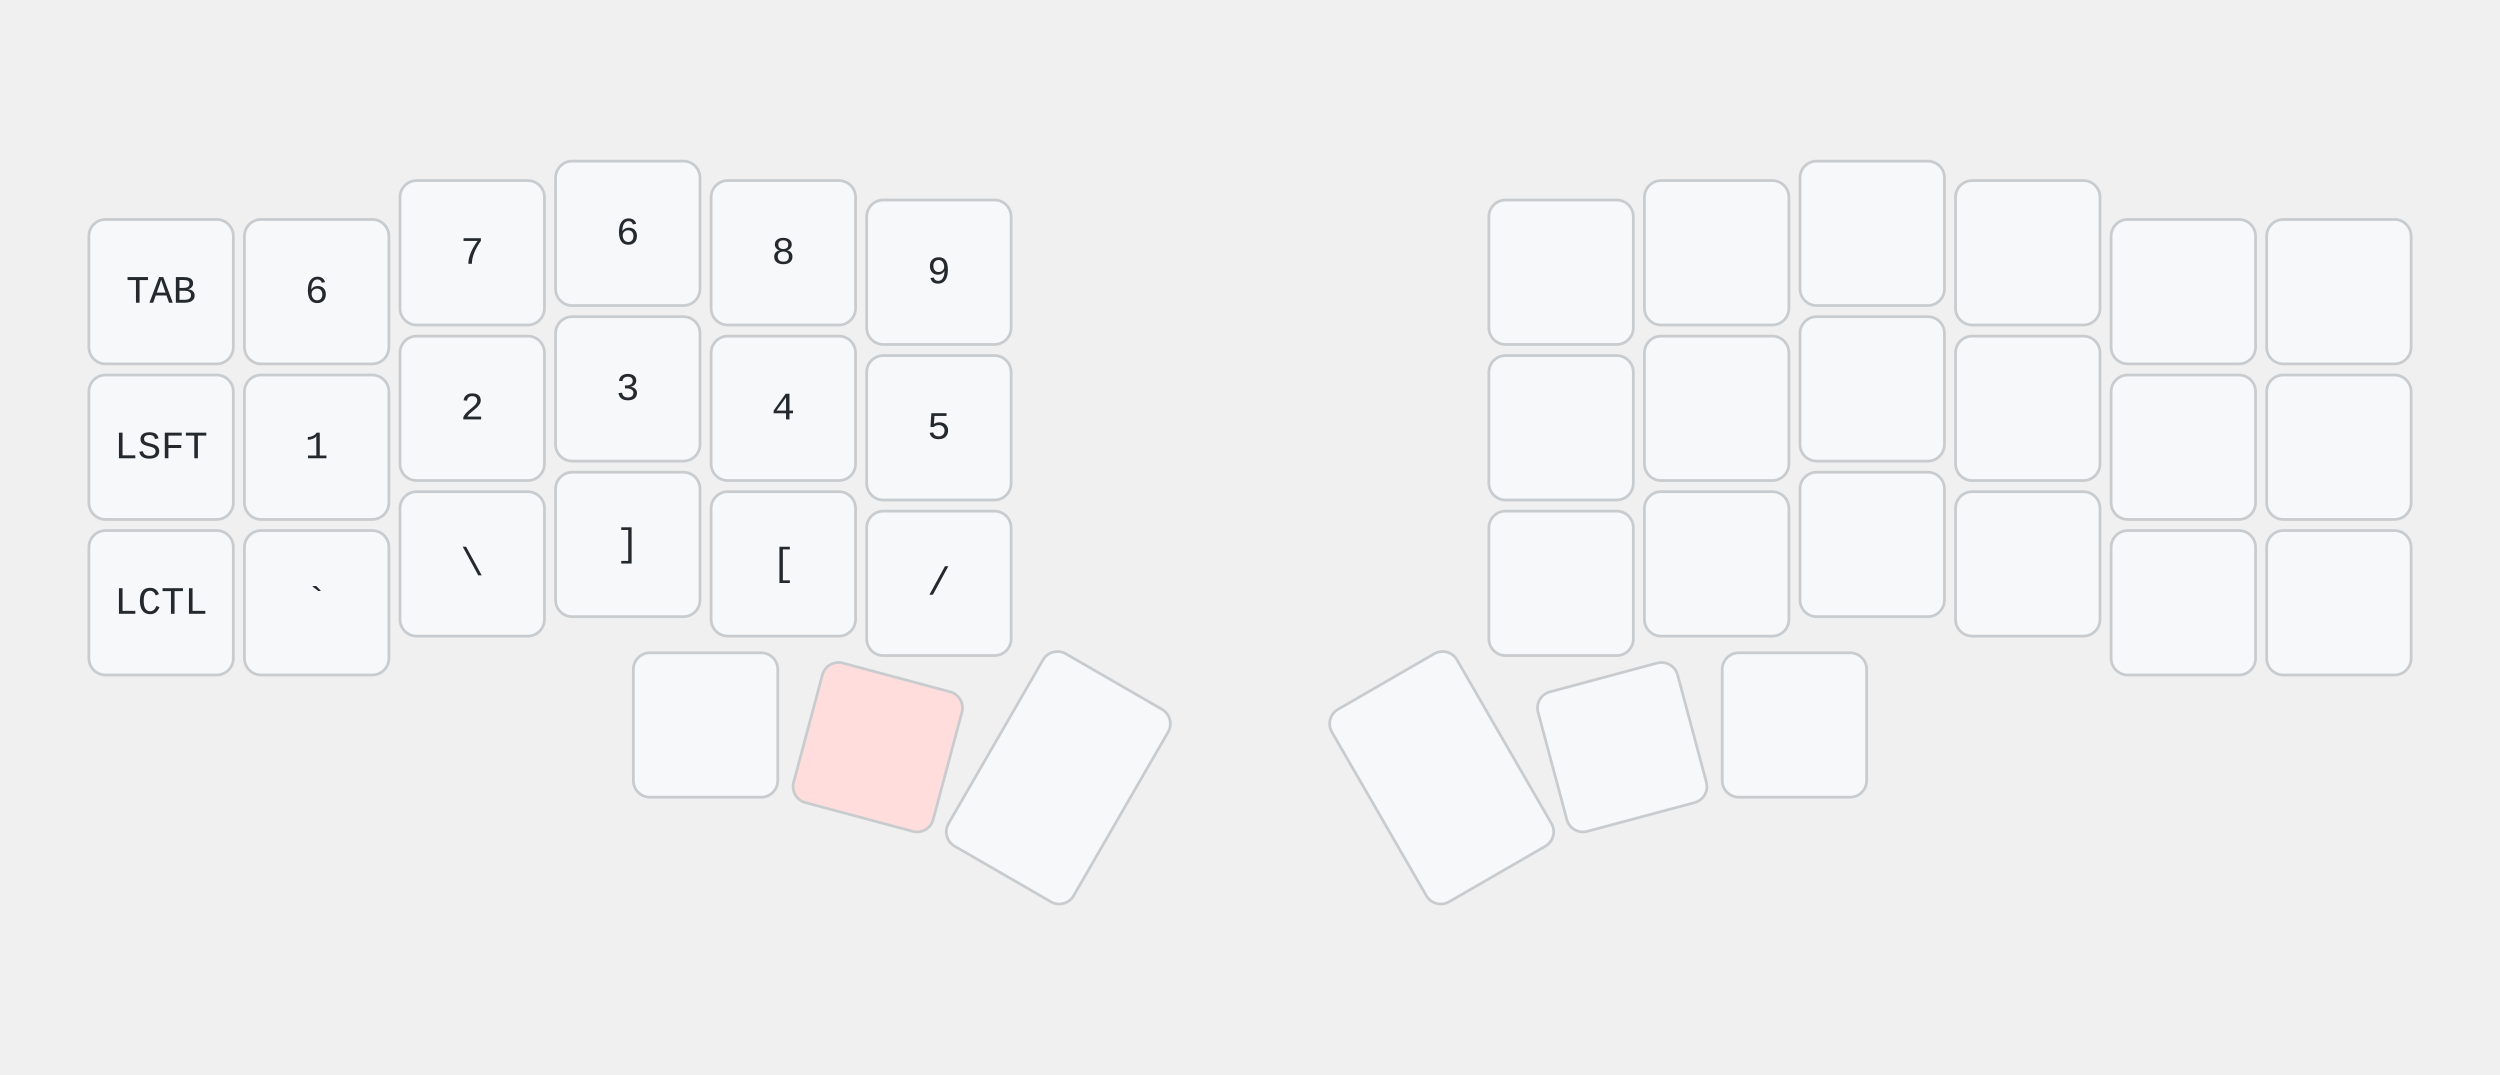
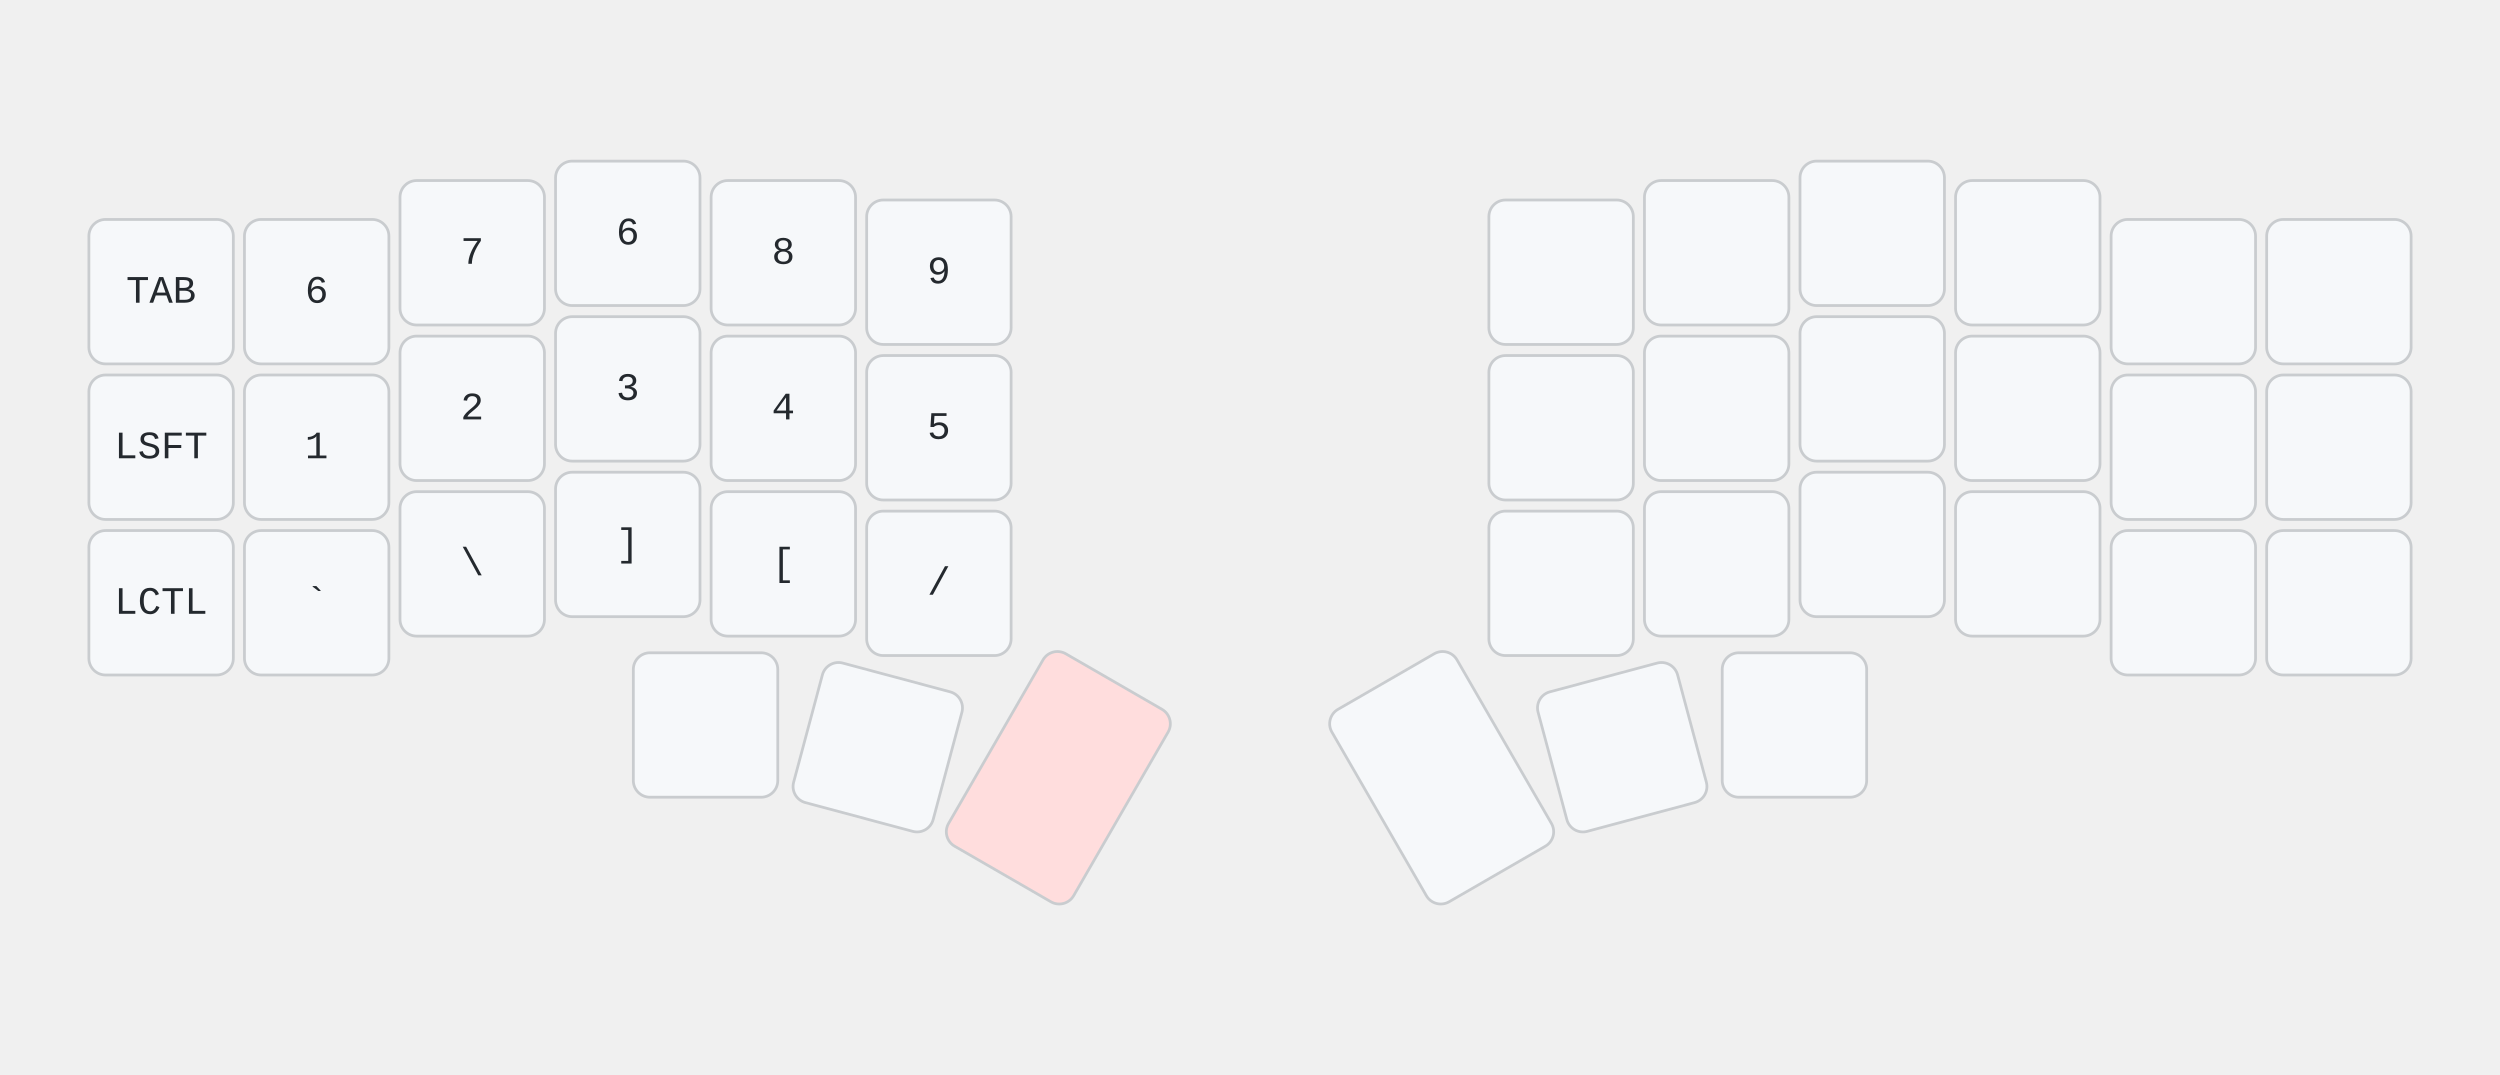
<svg xmlns="http://www.w3.org/2000/svg" width="900" height="387" viewBox="0 0 900 387" class="keymap">
  <style>/* inherit to force styles through use tags */
svg path {
    fill: inherit;
}

/* font and background color specifications */
svg.keymap {
    font-family: SFMono-Regular,Consolas,Liberation Mono,Menlo,monospace;
    font-size: 14px;
    font-kerning: normal;
    text-rendering: optimizeLegibility;
    fill: #24292e;
}

/* default key styling */
rect.key {
    fill: #f6f8fa;
}

rect.key, rect.combo {
    stroke: #c9cccf;
    stroke-width: 1;
}

/* default key side styling, only used is draw_key_sides is set */
rect.side {
    filter: brightness(90%);
}

/* color accent for combo boxes */
rect.combo, rect.combo-separate {
    fill: #cdf;
}

/* color accent for held keys */
rect.held, rect.combo.held {
    fill: #fdd;
}

/* color accent for ghost (optional) keys */
rect.ghost, rect.combo.ghost {
    stroke-dasharray: 4, 4;
    stroke-width: 2;
}

text {
    text-anchor: middle;
    dominant-baseline: middle;
}

/* styling for layer labels */
text.label {
    font-weight: bold;
    text-anchor: start;
    stroke: white;
    stroke-width: 4;
    paint-order: stroke;
}

/* styling for optional footer */
text.footer {
    text-anchor: end;
    dominant-baseline: auto;
    stroke: white;
    stroke-width: 4;
    paint-order: stroke;
}

/* styling for combo tap, and key non-tap label text */
text.combo, text.hold, text.shifted, text.left, text.right, text.tl, text.tr, text.bl, text.br {
    font-size: 11px;
}

text.hold, text.bl, text.br {
    text-anchor: middle;
    dominant-baseline: auto;
}

text.shifted, text.tl, text.tr {
    text-anchor: middle;
    dominant-baseline: hanging;
}

text.left, text.tl, text.bl {
    text-anchor: start;
}

text.right, text.tr, text.br {
    text-anchor: end;
}

text.layer-activator {
    text-decoration: underline;
}

/* styling for hold/shifted label text in combo box */
text.combo.hold, text.combo.shifted, text.combo.left, text.combo.right {
    font-size: 8px;
}

/* lighter symbol for transparent keys */
text.trans {
    fill: #7b7e81;
}

/* styling for combo dendrons */
path.combo {
    stroke-width: 1;
    stroke: gray;
    fill: none;
}

/* Start Tabler Icons Cleanup */
/* cannot use height/width with glyphs */
.icon-tabler &gt; path {
    fill: inherit;
    stroke: inherit;
    stroke-width: 2;
}
/* hide tabler's default box */
.icon-tabler &gt; path[stroke="none"][fill="none"] {
    visibility: hidden;
}
/* End Tabler Icons Cleanup */
</style>
  <g transform="translate(30, 0)" class="layer-MOBAN">
    <g transform="translate(0, 56)">
      <g transform="translate(28, 49)" class="key keypos-0">
        <rect rx="6" ry="6" x="-26" y="-26" width="52" height="52" class="key" />
        <text x="0" y="0" class="key tap">TAB</text>
      </g>
      <g transform="translate(84, 49)" class="key keypos-1">
        <rect rx="6" ry="6" x="-26" y="-26" width="52" height="52" class="key" />
        <text x="0" y="0" class="key tap">6</text>
      </g>
      <g transform="translate(140, 35)" class="key keypos-2">
        <rect rx="6" ry="6" x="-26" y="-26" width="52" height="52" class="key" />
        <text x="0" y="0" class="key tap">7</text>
      </g>
      <g transform="translate(196, 28)" class="key keypos-3">
        <rect rx="6" ry="6" x="-26" y="-26" width="52" height="52" class="key" />
        <text x="0" y="0" class="key tap">6</text>
      </g>
      <g transform="translate(252, 35)" class="key keypos-4">
        <rect rx="6" ry="6" x="-26" y="-26" width="52" height="52" class="key" />
        <text x="0" y="0" class="key tap">8</text>
      </g>
      <g transform="translate(308, 42)" class="key keypos-5">
        <rect rx="6" ry="6" x="-26" y="-26" width="52" height="52" class="key" />
        <text x="0" y="0" class="key tap">9</text>
      </g>
      <g transform="translate(532, 42)" class="key keypos-6">
        <rect rx="6" ry="6" x="-26" y="-26" width="52" height="52" class="key" />
      </g>
      <g transform="translate(588, 35)" class="key keypos-7">
        <rect rx="6" ry="6" x="-26" y="-26" width="52" height="52" class="key" />
      </g>
      <g transform="translate(644, 28)" class="key keypos-8">
        <rect rx="6" ry="6" x="-26" y="-26" width="52" height="52" class="key" />
      </g>
      <g transform="translate(700, 35)" class="key keypos-9">
        <rect rx="6" ry="6" x="-26" y="-26" width="52" height="52" class="key" />
      </g>
      <g transform="translate(756, 49)" class="key keypos-10">
        <rect rx="6" ry="6" x="-26" y="-26" width="52" height="52" class="key" />
      </g>
      <g transform="translate(812, 49)" class="key keypos-11">
        <rect rx="6" ry="6" x="-26" y="-26" width="52" height="52" class="key" />
      </g>
      <g transform="translate(28, 105)" class="key keypos-12">
        <rect rx="6" ry="6" x="-26" y="-26" width="52" height="52" class="key" />
        <text x="0" y="0" class="key tap">LSFT</text>
      </g>
      <g transform="translate(84, 105)" class="key keypos-13">
        <rect rx="6" ry="6" x="-26" y="-26" width="52" height="52" class="key" />
        <text x="0" y="0" class="key tap">1</text>
      </g>
      <g transform="translate(140, 91)" class="key keypos-14">
        <rect rx="6" ry="6" x="-26" y="-26" width="52" height="52" class="key" />
        <text x="0" y="0" class="key tap">2</text>
      </g>
      <g transform="translate(196, 84)" class="key keypos-15">
        <rect rx="6" ry="6" x="-26" y="-26" width="52" height="52" class="key" />
        <text x="0" y="0" class="key tap">3</text>
      </g>
      <g transform="translate(252, 91)" class="key keypos-16">
        <rect rx="6" ry="6" x="-26" y="-26" width="52" height="52" class="key" />
        <text x="0" y="0" class="key tap">4</text>
      </g>
      <g transform="translate(308, 98)" class="key keypos-17">
        <rect rx="6" ry="6" x="-26" y="-26" width="52" height="52" class="key" />
        <text x="0" y="0" class="key tap">5</text>
      </g>
      <g transform="translate(532, 98)" class="key keypos-18">
        <rect rx="6" ry="6" x="-26" y="-26" width="52" height="52" class="key" />
      </g>
      <g transform="translate(588, 91)" class="key keypos-19">
        <rect rx="6" ry="6" x="-26" y="-26" width="52" height="52" class="key" />
      </g>
      <g transform="translate(644, 84)" class="key keypos-20">
        <rect rx="6" ry="6" x="-26" y="-26" width="52" height="52" class="key" />
      </g>
      <g transform="translate(700, 91)" class="key keypos-21">
        <rect rx="6" ry="6" x="-26" y="-26" width="52" height="52" class="key" />
      </g>
      <g transform="translate(756, 105)" class="key keypos-22">
        <rect rx="6" ry="6" x="-26" y="-26" width="52" height="52" class="key" />
      </g>
      <g transform="translate(812, 105)" class="key keypos-23">
        <rect rx="6" ry="6" x="-26" y="-26" width="52" height="52" class="key" />
      </g>
      <g transform="translate(28, 161)" class="key keypos-24">
        <rect rx="6" ry="6" x="-26" y="-26" width="52" height="52" class="key" />
        <text x="0" y="0" class="key tap">LCTL</text>
      </g>
      <g transform="translate(84, 161)" class="key keypos-25">
        <rect rx="6" ry="6" x="-26" y="-26" width="52" height="52" class="key" />
        <text x="0" y="0" class="key tap">`</text>
      </g>
      <g transform="translate(140, 147)" class="key keypos-26">
        <rect rx="6" ry="6" x="-26" y="-26" width="52" height="52" class="key" />
        <text x="0" y="0" class="key tap">\</text>
      </g>
      <g transform="translate(196, 140)" class="key keypos-27">
        <rect rx="6" ry="6" x="-26" y="-26" width="52" height="52" class="key" />
        <text x="0" y="0" class="key tap">]</text>
      </g>
      <g transform="translate(252, 147)" class="key keypos-28">
        <rect rx="6" ry="6" x="-26" y="-26" width="52" height="52" class="key" />
        <text x="0" y="0" class="key tap">[</text>
      </g>
      <g transform="translate(308, 154)" class="key keypos-29">
        <rect rx="6" ry="6" x="-26" y="-26" width="52" height="52" class="key" />
        <text x="0" y="0" class="key tap">/</text>
      </g>
      <g transform="translate(532, 154)" class="key keypos-30">
        <rect rx="6" ry="6" x="-26" y="-26" width="52" height="52" class="key" />
      </g>
      <g transform="translate(588, 147)" class="key keypos-31">
        <rect rx="6" ry="6" x="-26" y="-26" width="52" height="52" class="key" />
      </g>
      <g transform="translate(644, 140)" class="key keypos-32">
        <rect rx="6" ry="6" x="-26" y="-26" width="52" height="52" class="key" />
      </g>
      <g transform="translate(700, 147)" class="key keypos-33">
        <rect rx="6" ry="6" x="-26" y="-26" width="52" height="52" class="key" />
      </g>
      <g transform="translate(756, 161)" class="key keypos-34">
        <rect rx="6" ry="6" x="-26" y="-26" width="52" height="52" class="key" />
      </g>
      <g transform="translate(812, 161)" class="key keypos-35">
        <rect rx="6" ry="6" x="-26" y="-26" width="52" height="52" class="key" />
      </g>
      <g transform="translate(224, 205)" class="key keypos-36">
        <rect rx="6" ry="6" x="-26" y="-26" width="52" height="52" class="key" />
      </g>
-       <g transform="translate(286, 213) rotate(15.0)" class="key held keypos-37">
-         <rect rx="6" ry="6" x="-26" y="-26" width="52" height="52" class="key held" />
-       </g>
-       <g transform="translate(351, 224) rotate(30.0)" class="key keypos-38">
-         <rect rx="6" ry="6" x="-26" y="-40" width="52" height="80" class="key" />
+       <g transform="translate(286, 213) rotate(15.0)" class="key keypos-37">
+         <rect rx="6" ry="6" x="-26" y="-26" width="52" height="52" class="key" />
+       </g>
+       <g transform="translate(351, 224) rotate(30.0)" class="key held keypos-38">
+         <rect rx="6" ry="6" x="-26" y="-40" width="52" height="80" class="key held" />
      </g>
      <g transform="translate(489, 224) rotate(-30.0)" class="key keypos-39">
        <rect rx="6" ry="6" x="-26" y="-40" width="52" height="80" class="key" />
      </g>
      <g transform="translate(554, 213) rotate(-15.0)" class="key keypos-40">
        <rect rx="6" ry="6" x="-26" y="-26" width="52" height="52" class="key" />
      </g>
      <g transform="translate(616, 205)" class="key keypos-41">
        <rect rx="6" ry="6" x="-26" y="-26" width="52" height="52" class="key" />
      </g>
    </g>
  </g>
</svg>
